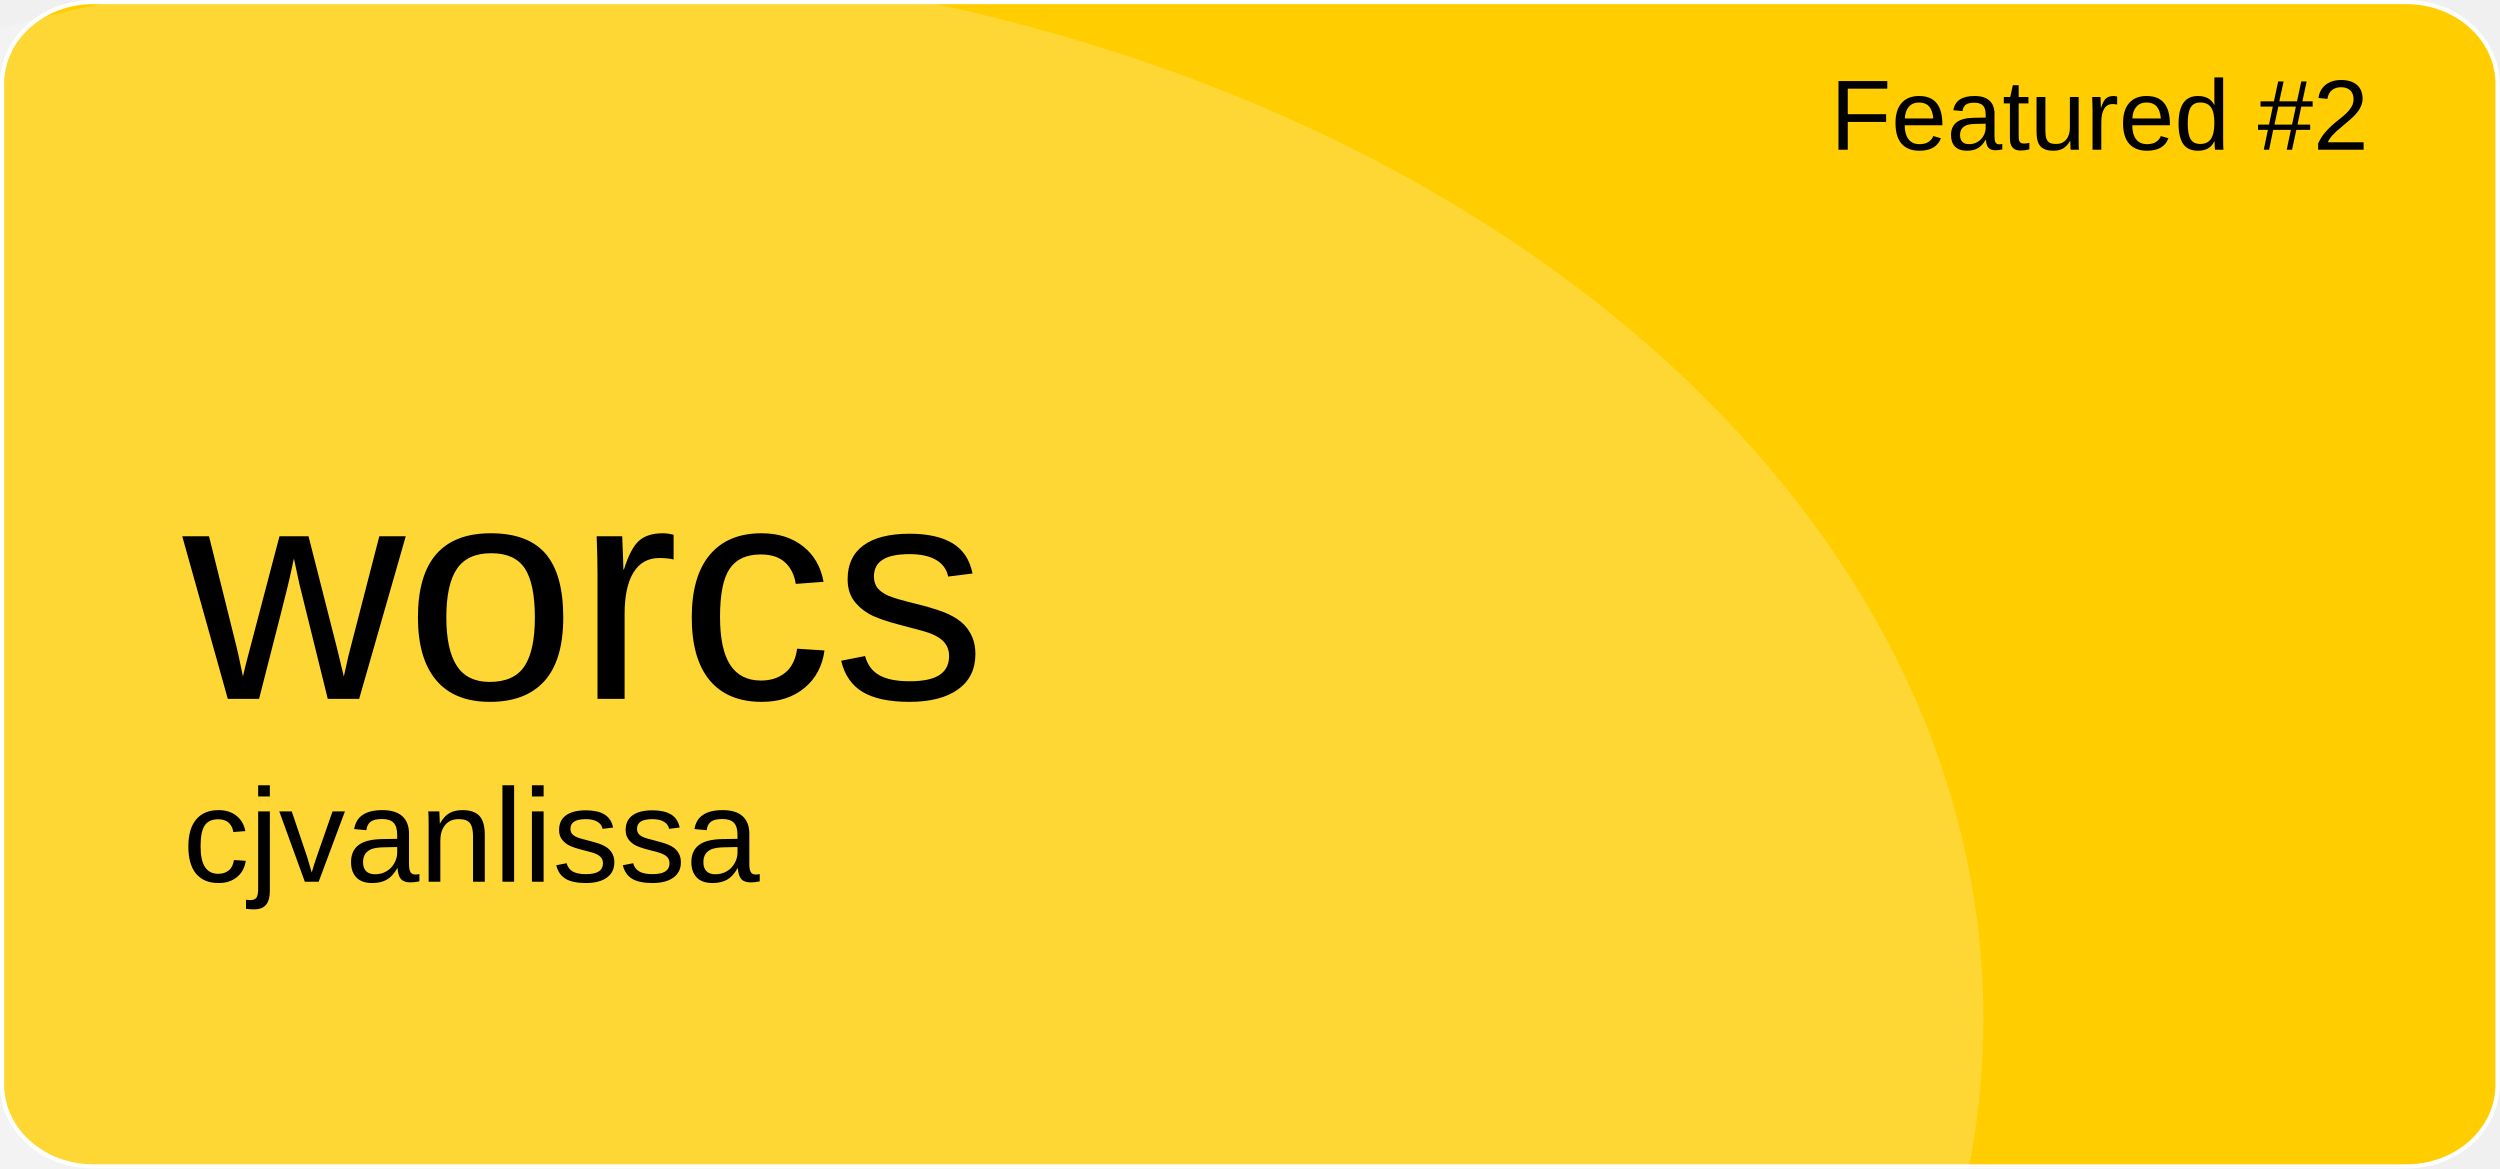
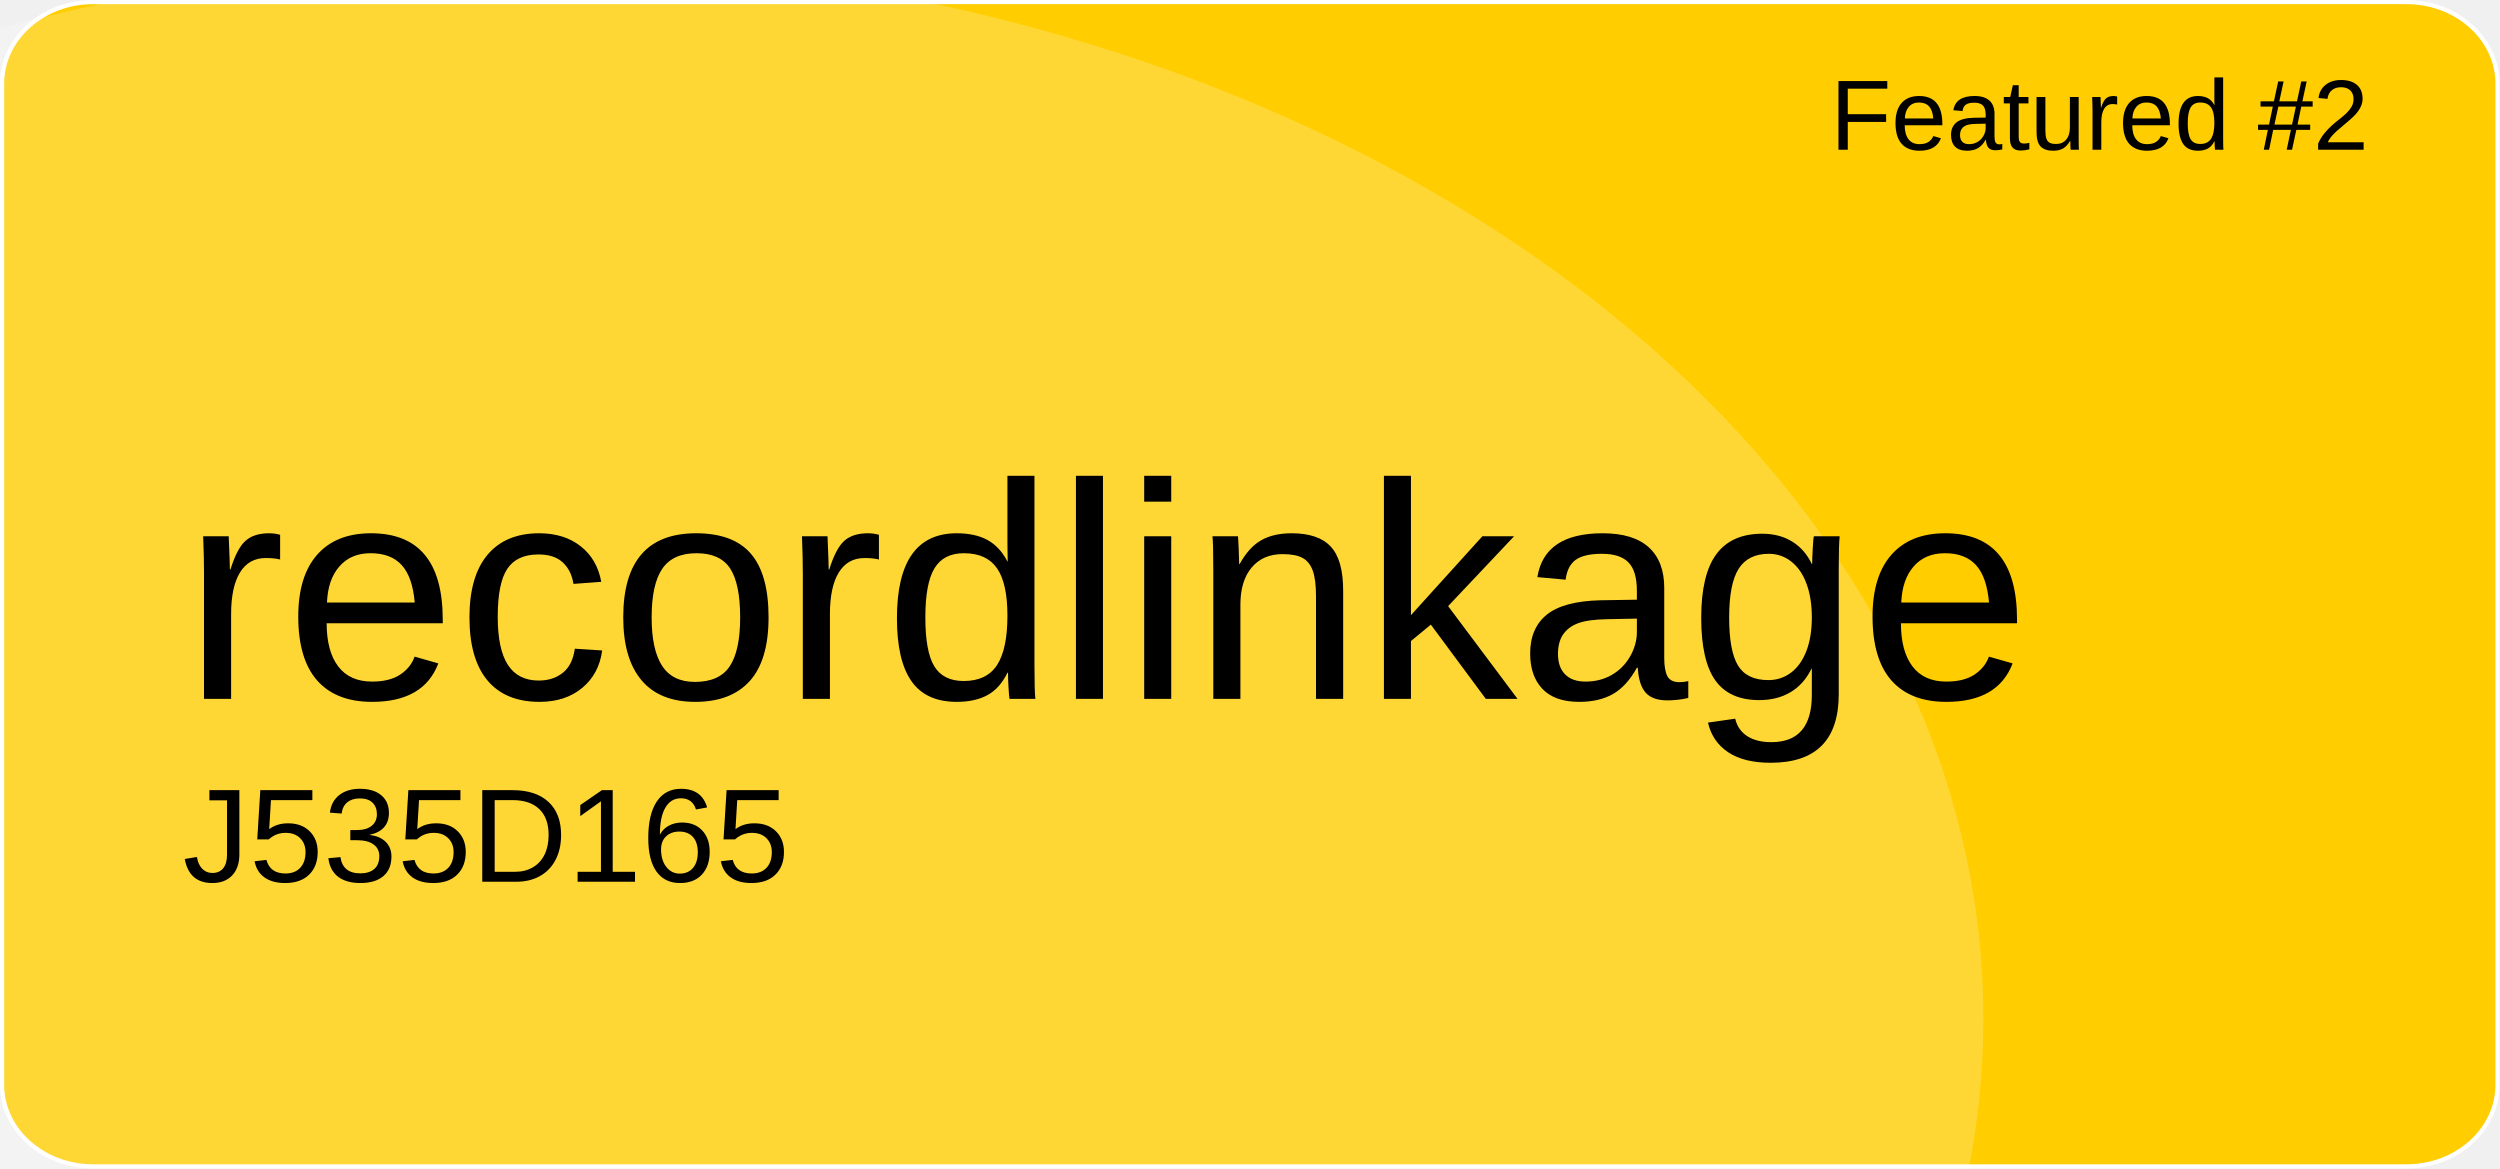
<svg xmlns="http://www.w3.org/2000/svg" version="1.1" id="a" x="0px" y="0px" viewBox="0 0 601 281" style="enable-background:new 0 0 601 281;" xml:space="preserve">
  <style type="text/css">
	.st0{fill:#FFCD00;stroke:#FFFFFF;stroke-miterlimit:10;}
	.st1{opacity:0.21;fill:#FFFFFF;enable-background:new    ;}
	.st2{font-family:'Arial';}
	.st3{font-size:24px;}
	.st4{font-size:74px;}
	.st5{font-size:32px;}
</style>
  <path id="b" class="st0" d="M22.4,0.5h556.1c12.1,0,21.9,8.8,21.9,19.6v240.7c0,10.8-9.8,19.6-21.9,19.6H22.4  c-12.1,0-21.9-8.8-21.9-19.6V20.1C0.5,9.3,10.3,0.5,22.4,0.5z" />
  <ellipse class="st1" cx="124.5" cy="244.9" rx="352.3" ry="254.4" />
  <text transform="matrix(1 0 0 1 440 36)" class="st2 st3">Featured #2</text>
-   <text transform="matrix(1 0 0 1 43.92 168.01)" class="st2 st4">worcs</text>
-   <text transform="matrix(1 0 0 1 43.92 211.97)" class="st2 st5">cjvanlissa</text>
+   <text transform="matrix(1 0 0 1 43.92 168.01)" class="st2 st4">recordlinkage</text>
+   <text transform="matrix(1 0 0 1 43.92 211.97)" class="st2 st5">J535D165</text>
</svg>
